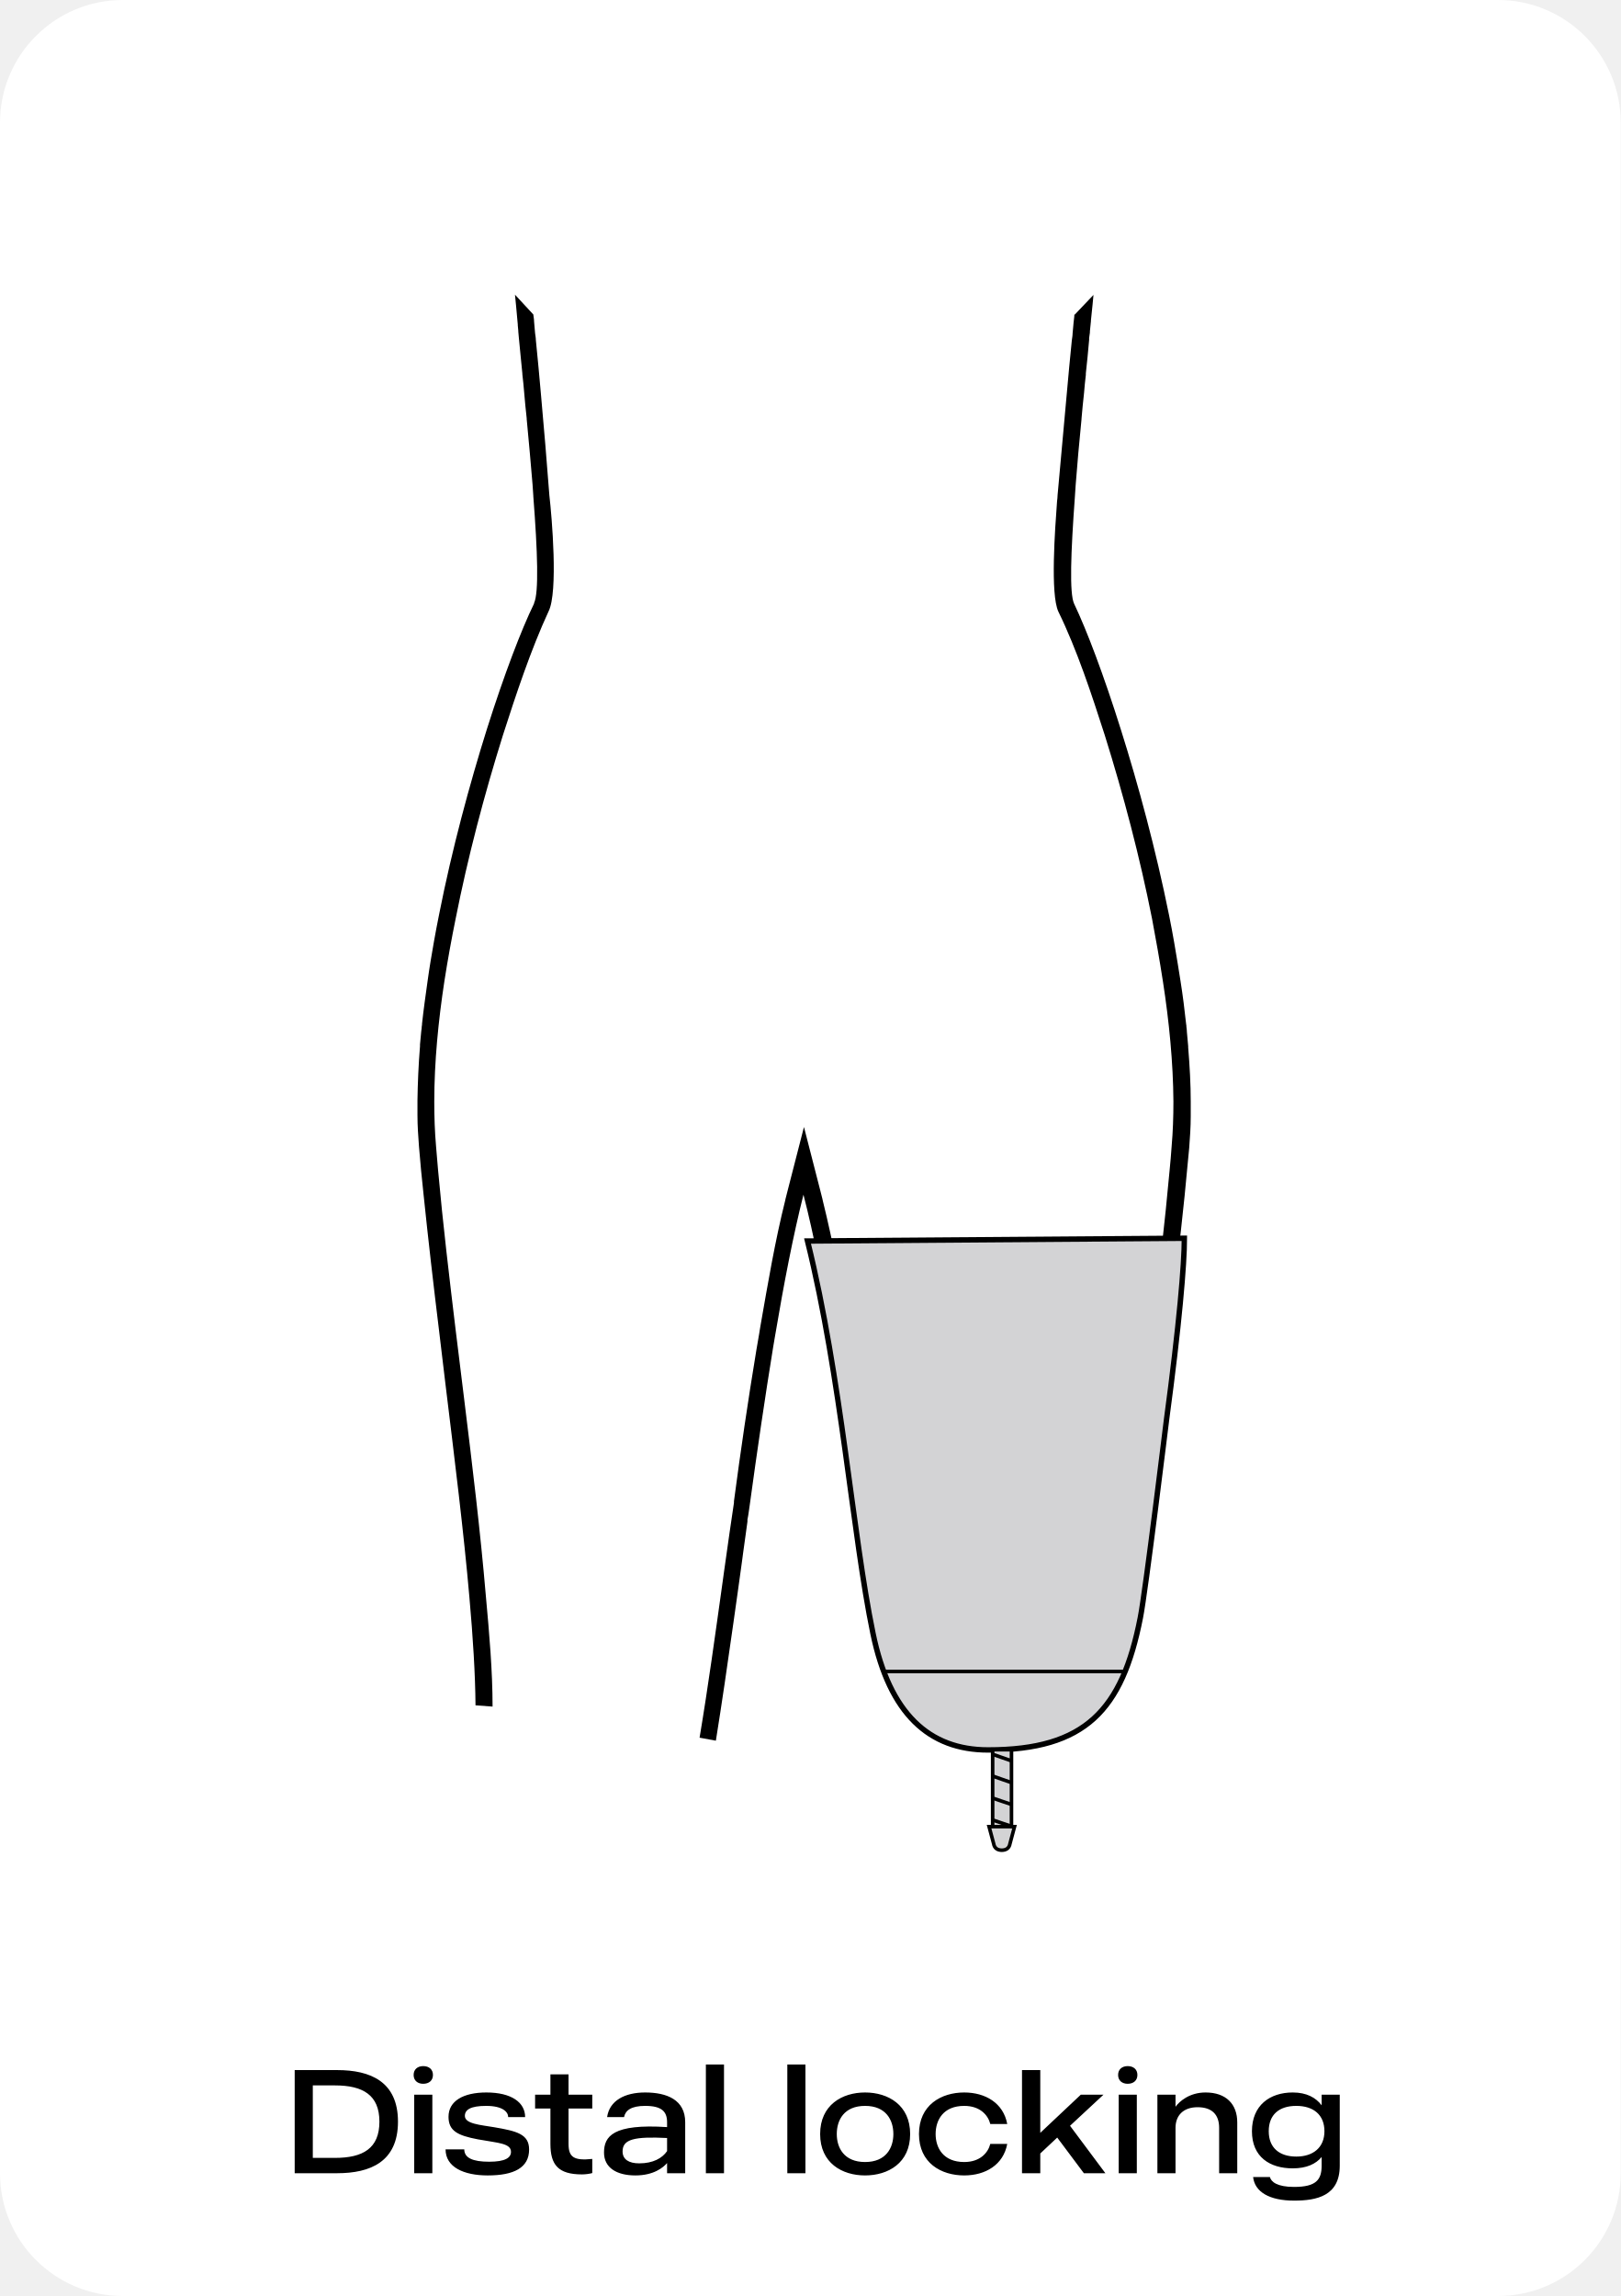
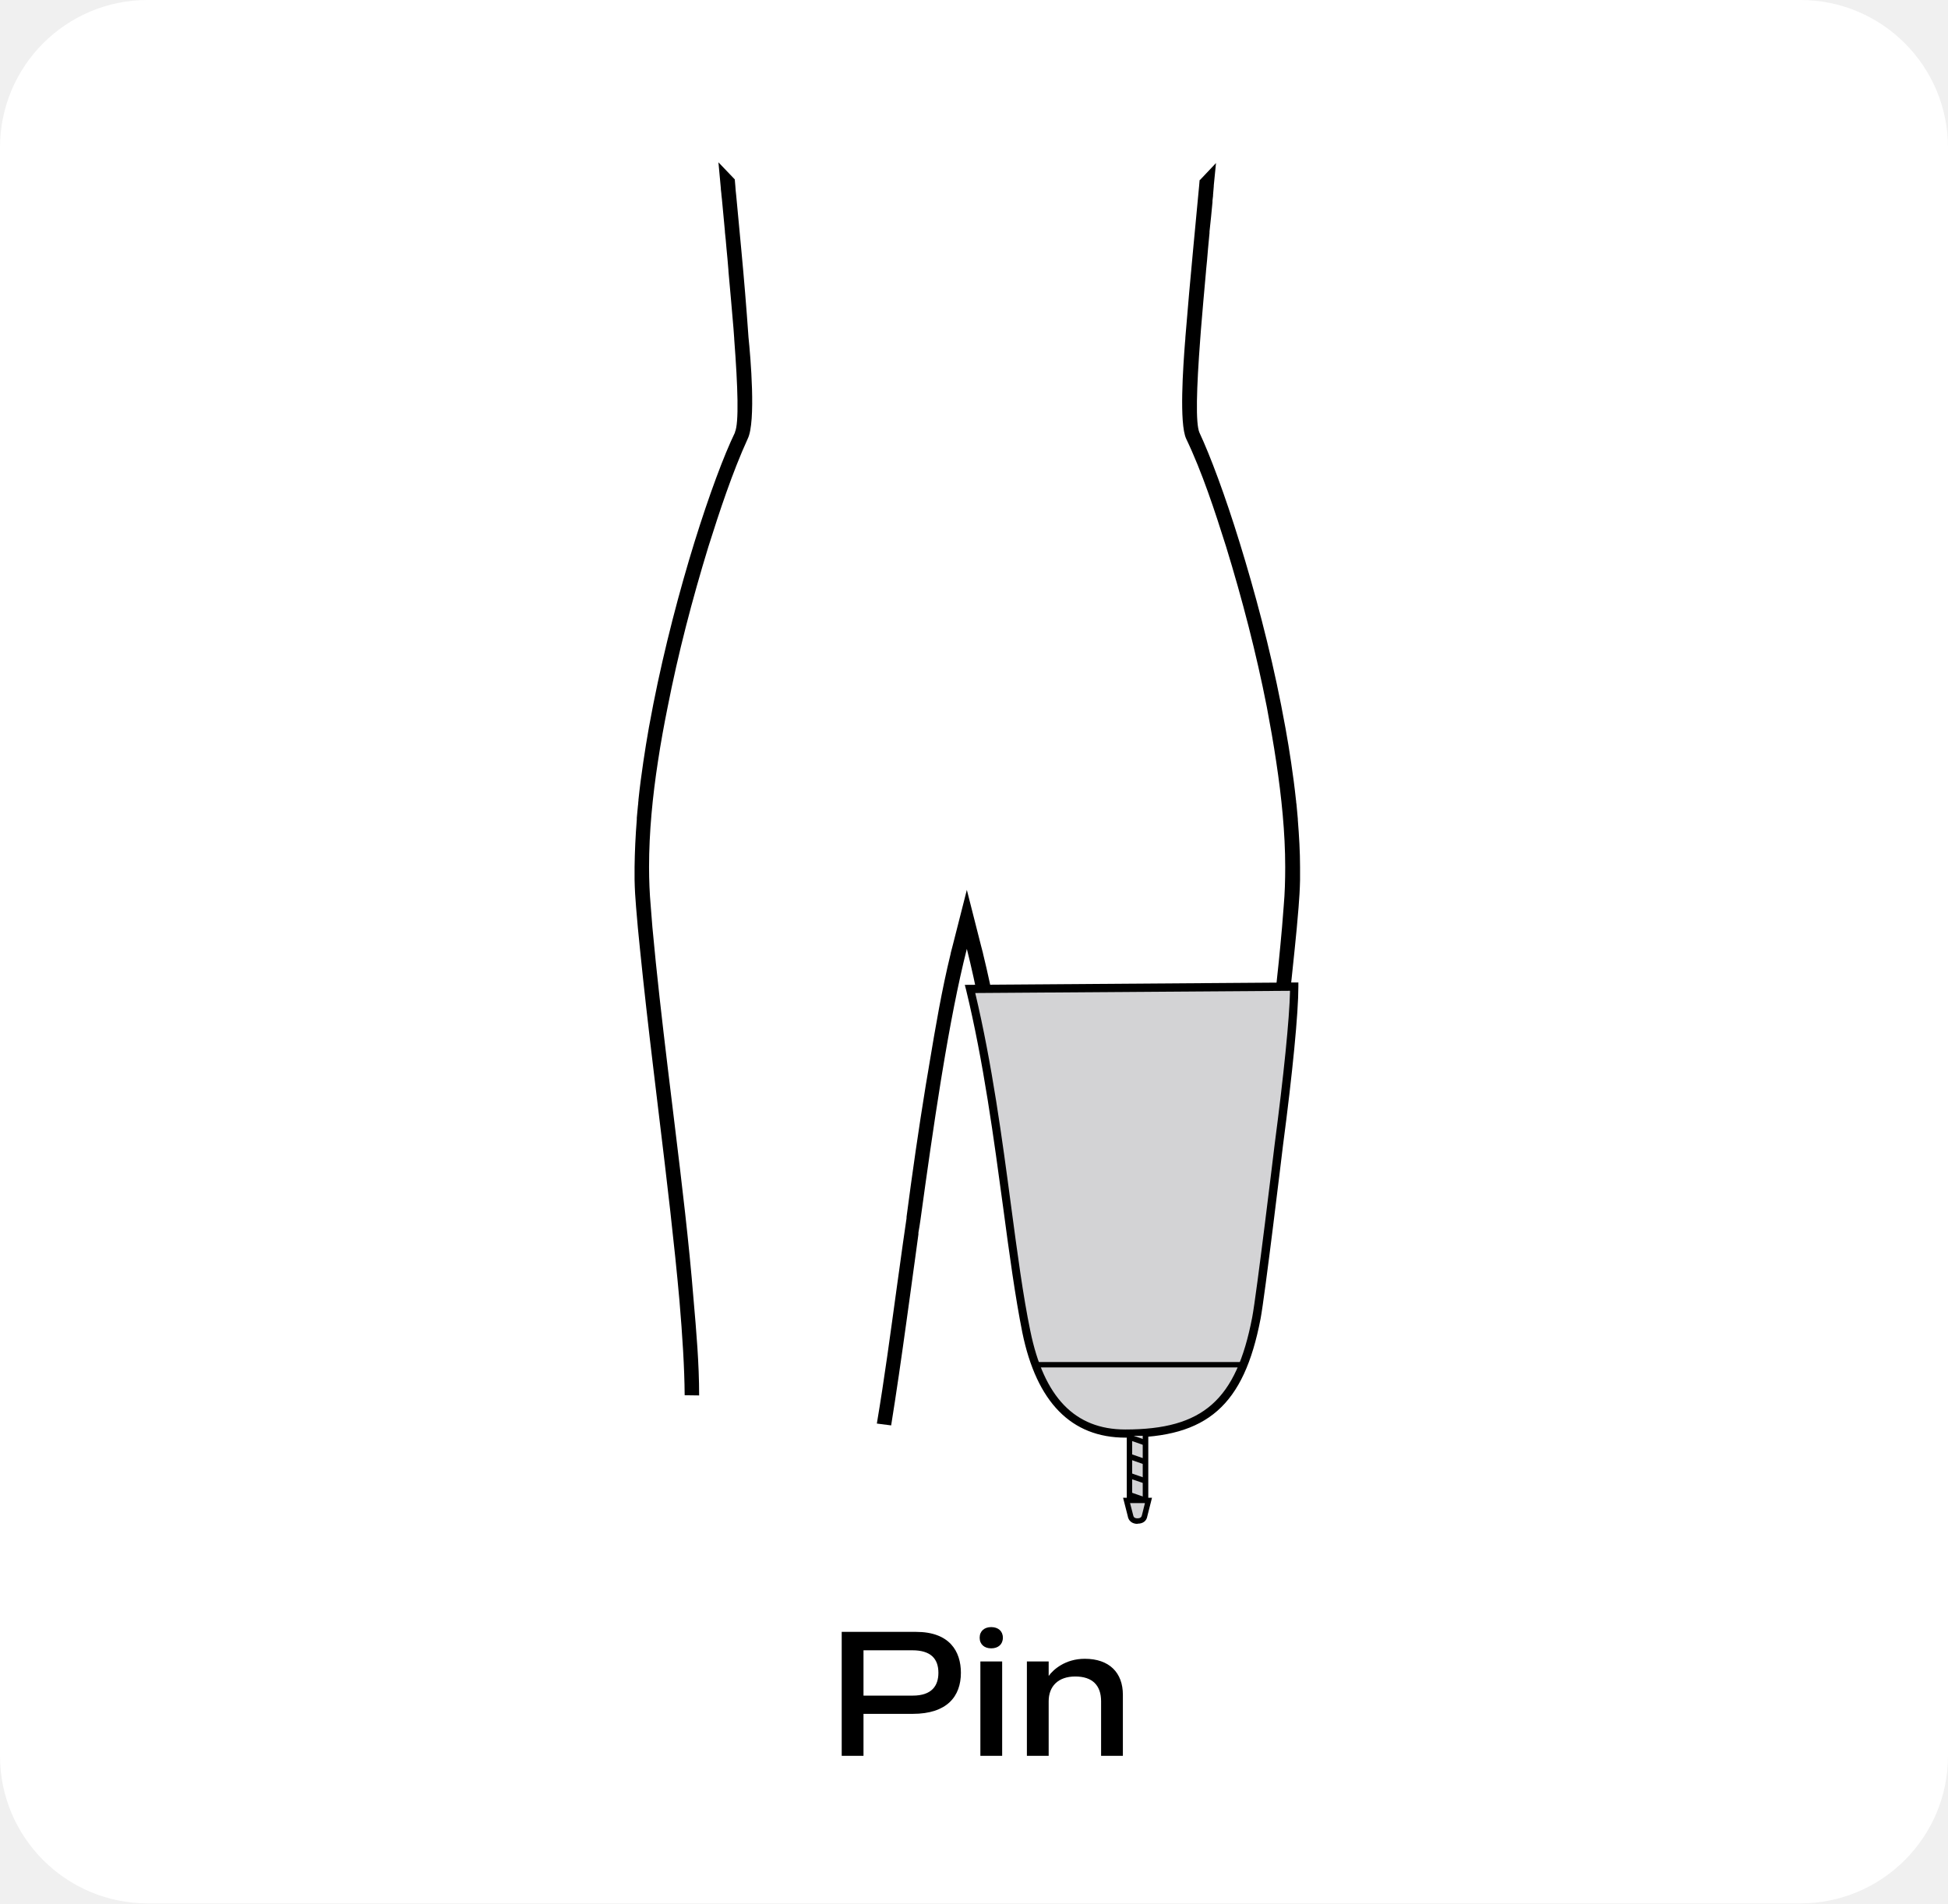
- <svg xmlns="http://www.w3.org/2000/svg" width="132" height="187" viewBox="0 0 132 187" fill="none">
-   <rect width="132" height="187" rx="10" fill="white" />
-   <path d="M27.457 168.6C30.169 168.6 32.413 169.536 32.413 172.8C32.413 176.064 30.169 177 27.457 177H24.001V168.6H27.457ZM27.277 175.752C29.569 175.752 30.901 174.972 30.901 172.8C30.901 170.64 29.569 169.848 27.277 169.848H25.477V175.752H27.277ZM33.736 177V170.604H35.212V177H33.736ZM34.468 169.716C34.013 169.716 33.688 169.452 33.688 168.996C33.688 168.54 34.013 168.276 34.468 168.276C34.937 168.276 35.261 168.54 35.261 168.996C35.261 169.452 34.937 169.716 34.468 169.716ZM40.261 173.256C42.073 173.568 43.093 173.808 43.093 175.068C43.093 176.556 41.857 177.18 39.721 177.18C37.777 177.18 36.289 176.508 36.289 175.056H37.813C37.813 175.752 38.497 176.064 39.841 176.064C41.149 176.064 41.617 175.74 41.617 175.26C41.617 174.552 40.549 174.54 38.917 174.24C37.261 173.928 36.529 173.544 36.529 172.404C36.529 171.12 37.729 170.424 39.613 170.424C41.665 170.424 42.769 171.24 42.769 172.428H41.389C41.389 172.02 40.957 171.516 39.589 171.516C38.305 171.516 37.861 171.84 37.861 172.332C37.861 172.98 39.121 173.064 40.261 173.256ZM48.237 171.732H46.305V174.612C46.305 175.692 46.737 175.992 48.237 175.836V176.988C48.021 177.048 47.697 177.096 47.397 177.096C45.453 177.096 44.829 176.304 44.829 174.612V171.732H43.581V170.604H44.829V168.948H46.305V170.604H48.237V171.732ZM52.542 170.424C54.306 170.424 55.806 171.012 55.806 172.848V177H54.33V176.172C54.018 176.532 53.25 177.18 51.75 177.18C50.214 177.18 49.194 176.544 49.194 175.32C49.194 174 49.914 172.956 54.33 173.244V172.848C54.33 171.96 53.874 171.516 52.542 171.516C51.402 171.516 50.934 171.888 50.826 172.428H49.446C49.638 171.084 50.886 170.424 52.542 170.424ZM54.33 175.2V174.132C51.666 174 50.706 174.228 50.706 175.224C50.706 175.872 51.21 176.196 52.062 176.196C53.19 176.196 53.934 175.776 54.33 175.2ZM57.49 168.144H58.966V177H57.49V168.144ZM64.123 168.144H65.599V177H64.123V168.144ZM70.456 170.424C72.328 170.424 74.127 171.444 74.127 173.808C74.127 176.172 72.328 177.18 70.456 177.18C68.584 177.18 66.796 176.172 66.796 173.808C66.796 171.444 68.584 170.424 70.456 170.424ZM70.456 176.088C72.171 176.088 72.76 174.924 72.76 173.808C72.76 172.68 72.171 171.516 70.456 171.516C68.74 171.516 68.151 172.68 68.151 173.808C68.151 174.924 68.74 176.088 70.456 176.088ZM78.53 176.088C79.826 176.088 80.474 175.332 80.654 174.612H82.034C81.722 176.316 80.258 177.18 78.53 177.18C76.658 177.18 74.846 176.172 74.846 173.808C74.846 171.444 76.658 170.424 78.53 170.424C80.258 170.424 81.722 171.288 82.034 172.992H80.654C80.474 172.272 79.826 171.516 78.53 171.516C76.814 171.516 76.202 172.68 76.202 173.808C76.202 174.924 76.814 176.088 78.53 176.088ZM88.276 177L86.105 174.096L84.725 175.392V177H83.237V168.6H84.725V173.712L88.025 170.604H89.873L87.148 173.136L90.028 177H88.276ZM91.112 177V170.604H92.588V177H91.112ZM91.844 169.716C91.388 169.716 91.064 169.452 91.064 168.996C91.064 168.54 91.388 168.276 91.844 168.276C92.311 168.276 92.635 168.54 92.635 168.996C92.635 169.452 92.311 169.716 91.844 169.716ZM98.188 170.424C99.856 170.424 100.768 171.372 100.768 172.86V177H99.292V173.304C99.292 172.224 98.704 171.624 97.54 171.624C96.376 171.624 95.74 172.296 95.74 173.304V177H94.264V170.604H95.74V171.588C96.04 171.168 96.856 170.424 98.188 170.424ZM107.64 170.604H109.116V176.388C109.116 178.86 107.232 179.232 105.396 179.232C103.392 179.232 102.192 178.524 102.06 177.312H103.428C103.524 177.696 104.004 178.116 105.396 178.116C107.184 178.116 107.64 177.54 107.64 176.388V175.68C107.172 176.244 106.416 176.604 105.288 176.604C103.428 176.604 101.964 175.68 101.964 173.58C101.964 171.468 103.428 170.424 105.288 170.424C106.416 170.424 107.172 170.844 107.64 171.468V170.604ZM105.576 175.644C106.956 175.644 107.868 174.9 107.868 173.58C107.868 172.248 106.98 171.516 105.576 171.516C104.184 171.516 103.332 172.224 103.332 173.58C103.332 174.924 104.196 175.644 105.576 175.644Z" fill="black" />
-   <g clip-path="url(#clip0_9371_4496)">
-     <path fill-rule="evenodd" clip-rule="evenodd" d="M58.304 141.772C58.781 138.791 59.258 135.545 59.735 132.155C59.963 130.502 60.212 128.827 60.44 127.112L60.523 126.479C60.648 125.642 60.751 124.785 60.876 123.927V123.764C60.959 123.376 61 122.967 61.062 122.579C61.664 118.169 62.306 113.8 62.97 109.716C63.012 109.43 63.074 109.144 63.115 108.859C63.841 104.55 64.608 100.589 65.438 97.302C66.288 100.589 67.055 104.55 67.781 108.879C67.823 109.144 67.864 109.43 67.926 109.716C68.611 113.82 69.233 118.21 69.855 122.579C69.917 122.988 69.959 123.376 70.021 123.784V123.927C70.166 124.764 70.27 125.581 70.394 126.398L70.519 127.276C70.622 128.011 70.726 128.746 70.83 129.481H72.24C72.198 129.236 72.177 129.011 72.136 128.766C72.053 128.215 71.991 127.664 71.908 127.092C71.68 125.52 71.472 123.947 71.244 122.375V122.253C70.684 118.169 70.104 114.086 69.419 109.961C69.337 109.512 69.274 109.063 69.191 108.634C68.569 105 67.885 101.304 66.993 97.71V97.69C66.931 97.445 66.869 97.2 66.806 96.955L65.479 91.789L64.152 96.955C64.09 97.2 64.028 97.445 63.965 97.69V97.71C63.115 101.1 62.535 104.571 61.933 108.001C61.892 108.205 61.871 108.409 61.83 108.634C61.747 109.083 61.684 109.512 61.602 109.961C60.917 114.106 60.316 118.19 59.777 122.273V122.396C59.528 124.029 59.3 125.663 59.072 127.276C59.009 127.766 58.926 128.256 58.864 128.766C58.263 133.054 57.682 137.321 56.977 141.527" fill="black" />
-     <path fill-rule="evenodd" clip-rule="evenodd" d="M87.502 25.613C87.502 25.817 87.461 26.021 87.44 26.246C87.419 26.552 87.378 26.858 87.357 27.165C87.357 27.349 87.316 27.532 87.295 27.716C87.15 29.186 87.005 30.636 86.88 32.106C86.631 34.842 86.382 37.578 86.134 40.334C86.134 40.477 86.113 40.641 86.092 40.824C85.926 43.07 85.532 48.379 86.196 49.808C87.73 52.953 88.912 56.567 89.97 59.854C91.505 64.754 92.832 69.798 93.827 74.82C94.138 76.474 94.449 78.21 94.719 79.966C95.217 83.192 95.548 86.52 95.569 89.726C95.569 90.951 95.528 92.176 95.424 93.36C95.382 94.013 95.32 94.667 95.258 95.32C94.864 99.689 94.346 104.018 93.827 108.326C93.599 110.307 93.35 112.308 93.101 114.288C92.479 119.352 91.836 124.436 91.359 129.5H92.79C93.246 124.416 93.952 118.699 94.677 112.839C94.864 111.389 95.03 109.939 95.217 108.49C95.673 104.753 96.108 100.996 96.482 97.382C96.606 96.055 96.73 94.769 96.855 93.483C96.917 92.645 96.979 91.788 96.979 90.91C96.979 90.522 96.979 90.114 96.979 89.726C96.979 88.317 96.896 86.826 96.772 85.315V85.213C96.73 84.825 96.71 84.458 96.668 84.07C96.668 83.927 96.647 83.784 96.627 83.621C96.627 83.559 96.627 83.498 96.606 83.416C96.482 82.273 96.336 81.089 96.15 79.925C95.984 78.884 95.818 77.822 95.631 76.76C95.507 76.025 95.362 75.29 95.217 74.555C94.138 69.206 92.707 63.917 91.297 59.446C89.887 54.954 88.498 51.299 87.482 49.175C87.088 48.338 87.212 45.01 87.544 40.457C87.564 40.13 87.585 39.824 87.606 39.518C87.73 37.864 87.896 36.047 88.083 34.148V34.107C88.145 33.413 88.207 32.718 88.29 32.004C88.332 31.514 88.373 31.024 88.436 30.534V30.411C88.539 29.513 88.622 28.594 88.705 27.675V27.532L88.767 27.083V27.042V26.981L88.85 26.164V26.103C88.933 25.409 89.058 24.02 89.058 24.02L87.523 25.633L87.502 25.613ZM40.117 138.994C40.117 136.054 39.848 133.032 39.578 130.072C39.122 124.681 38.459 119.27 37.795 113.88C37.567 112.022 37.339 110.184 37.111 108.326C36.592 104.018 36.074 99.689 35.68 95.32C35.617 94.667 35.576 94.013 35.514 93.36C35.41 92.176 35.369 90.971 35.369 89.726C35.369 86.499 35.7 83.13 36.198 79.884C36.468 78.149 36.779 76.454 37.111 74.82C38.106 69.798 39.433 64.754 40.968 59.854C42.025 56.567 43.228 52.932 44.68 49.788C45.468 48.216 44.949 42.131 44.742 40.334C44.535 37.598 44.306 34.862 44.058 32.126C43.933 30.656 43.788 29.166 43.643 27.696C43.643 27.512 43.601 27.328 43.581 27.144C43.56 26.818 43.518 26.511 43.498 26.185C43.498 26.001 43.456 25.797 43.435 25.613L41.942 24C41.942 24 42.108 25.633 42.17 26.43V26.491L42.212 26.94V27.001L42.254 27.471C42.357 28.471 42.44 29.452 42.544 30.432V30.493C42.606 30.983 42.648 31.473 42.689 31.943C42.751 32.657 42.813 33.372 42.896 34.066V34.127C43.083 36.006 43.228 37.803 43.373 39.456C43.394 39.763 43.415 40.089 43.435 40.375V40.416C43.788 44.969 43.892 48.277 43.498 49.114V49.155C42.461 51.279 41.071 54.913 39.661 59.364C38.251 63.856 36.82 69.124 35.763 74.473C35.617 75.208 35.472 75.943 35.348 76.658C35.161 77.72 34.975 78.802 34.83 79.864C34.664 81.048 34.498 82.212 34.373 83.376C34.373 83.437 34.373 83.519 34.352 83.58C34.352 83.702 34.332 83.825 34.311 83.968C34.27 84.335 34.249 84.703 34.207 85.07V85.152V85.213C34.083 86.724 34.021 88.215 34 89.624C34 90.032 34 90.42 34 90.828C34 91.706 34.062 92.543 34.124 93.38C34.228 94.667 34.352 95.974 34.498 97.301C34.871 100.915 35.306 104.672 35.763 108.408C35.929 109.858 36.115 111.307 36.281 112.737C37.028 118.862 37.774 124.824 38.23 130.092C38.521 133.359 38.707 136.34 38.728 138.892" fill="black" />
-     <path d="M65.769 101.076C68.548 112.306 69.419 124.904 71.099 133.03C72.447 139.585 75.682 142.525 80.472 142.525C88.394 142.525 91.401 139.278 92.873 131.764C93.288 129.702 95.009 115.614 95.009 115.614C96.046 107.896 96.461 102.955 96.461 100.852L65.769 101.076Z" fill="#D3D3D5" stroke="black" stroke-width="0.44" stroke-miterlimit="10" />
-     <path d="M82.38 142.508H80.846V149.001H82.38V142.508Z" fill="#D3D3D5" stroke="black" stroke-width="0.29" stroke-miterlimit="10" />
-     <path d="M81.613 150.693C81.24 150.693 80.991 150.529 80.928 150.162L80.555 148.773H82.629L82.256 150.162C82.193 150.529 81.945 150.693 81.571 150.693H81.613Z" fill="#D3D3D5" stroke="black" stroke-width="0.29" stroke-miterlimit="10" />
-     <path d="M80.763 142.852L82.463 143.444" stroke="black" stroke-width="0.29" stroke-miterlimit="10" />
-     <path d="M80.763 144.625L82.463 145.217" stroke="black" stroke-width="0.29" stroke-miterlimit="10" />
-     <path d="M80.763 146.422L82.463 146.994" stroke="black" stroke-width="0.29" stroke-miterlimit="10" />
-     <path d="M80.763 148.203L82.463 148.775" stroke="black" stroke-width="0.29" stroke-miterlimit="10" />
-     <path d="M72.094 136.133H91.629" stroke="black" stroke-width="0.29" stroke-miterlimit="10" />
-   </g>
-   <defs>
-     <clipPath id="clip0_9371_4496">
-       <rect width="63" height="127" fill="white" transform="translate(34 24)" />
-     </clipPath>
-   </defs>
+ <svg xmlns="http://www.w3.org/2000/svg" width="132" height="129" viewBox="0 0 132 129" fill="none">
+   <rect width="132" height="129" rx="10" fill="white" />
+   <path d="M62.076 110.6C64.356 110.6 65.112 111.932 65.112 113.372C65.112 114.98 64.164 116.156 61.848 116.156H58.512V119H57.036V110.6H62.076ZM61.848 114.92C63.144 114.92 63.588 114.248 63.588 113.372C63.588 112.424 63.072 111.848 61.824 111.848H58.512V114.92H61.848ZM66.432 119V112.604H67.908V119H66.432ZM67.164 111.716C66.708 111.716 66.384 111.452 66.384 110.996C66.384 110.54 66.708 110.276 67.164 110.276C67.632 110.276 67.956 110.54 67.956 110.996C67.956 111.452 67.632 111.716 67.164 111.716ZM73.508 112.424C75.176 112.424 76.088 113.372 76.088 114.86V119H74.612V115.304C74.612 114.224 74.024 113.624 72.86 113.624C71.696 113.624 71.06 114.296 71.06 115.304V119H69.584V112.604H71.06V113.588C71.36 113.168 72.176 112.424 73.508 112.424Z" fill="black" />
+   <path fill-rule="evenodd" clip-rule="evenodd" d="M60.386 96.606C60.737 94.431 61.077 92.068 61.416 89.617C61.58 88.41 61.756 87.19 61.919 85.958L61.982 85.506C62.07 84.89 62.145 84.274 62.233 83.658V83.544C62.284 83.255 62.334 82.966 62.372 82.677C62.812 79.471 63.264 76.291 63.742 73.324C63.78 73.11 63.805 72.909 63.843 72.708C64.358 69.578 64.911 66.686 65.515 64.31C66.118 66.699 66.671 69.578 67.187 72.721C67.224 72.922 67.249 73.123 67.287 73.324C67.765 76.303 68.23 79.496 68.67 82.677C68.708 82.979 68.746 83.268 68.783 83.544V83.658C68.884 84.261 68.959 84.865 69.047 85.455L69.135 86.097C69.211 86.637 69.286 87.165 69.362 87.693H70.367C70.342 87.517 70.317 87.354 70.292 87.178C70.242 86.775 70.179 86.373 70.128 85.971C69.978 84.827 69.814 83.683 69.651 82.551V82.463C69.261 79.496 68.834 76.53 68.343 73.525C68.293 73.198 68.243 72.884 68.18 72.557C67.74 69.917 67.249 67.227 66.608 64.612V64.599C66.558 64.423 66.52 64.247 66.47 64.071L65.515 60.312L64.559 64.071C64.509 64.247 64.471 64.423 64.421 64.599V64.624C63.818 67.088 63.39 69.615 62.975 72.105C62.95 72.255 62.925 72.406 62.9 72.557C62.849 72.884 62.787 73.198 62.736 73.525C62.246 76.53 61.819 79.509 61.429 82.476V82.564C61.253 83.746 61.09 84.927 60.926 86.122C60.876 86.486 60.825 86.838 60.775 87.203C60.348 90.308 59.933 93.426 59.417 96.481" fill="black" />
+   <path fill-rule="evenodd" clip-rule="evenodd" d="M81.293 12.144C81.28 12.295 81.267 12.446 81.255 12.597C81.23 12.823 81.217 13.037 81.192 13.263C81.179 13.401 81.167 13.539 81.154 13.665C81.054 14.734 80.953 15.79 80.853 16.858C80.664 18.845 80.488 20.843 80.325 22.842C80.325 22.943 80.312 23.056 80.299 23.194C80.174 24.829 79.897 28.688 80.375 29.731C81.469 32.019 82.323 34.647 83.078 37.035C84.171 40.593 85.127 44.264 85.843 47.922C86.07 49.129 86.296 50.386 86.485 51.669C86.837 54.007 87.088 56.433 87.088 58.759C87.088 59.651 87.063 60.544 86.987 61.399C86.95 61.877 86.912 62.354 86.874 62.832C86.598 66 86.221 69.143 85.856 72.286C85.68 73.731 85.504 75.177 85.328 76.623C84.875 80.306 84.423 83.99 84.083 87.686H85.102C85.441 83.99 85.931 79.829 86.447 75.579C86.573 74.523 86.698 73.467 86.824 72.411C87.151 69.683 87.465 66.968 87.729 64.341C87.83 63.385 87.918 62.43 87.993 61.499C88.043 60.896 88.081 60.267 88.094 59.639C88.094 59.35 88.094 59.061 88.094 58.771C88.094 57.741 88.031 56.672 87.943 55.566V55.503C87.918 55.226 87.893 54.95 87.867 54.673C87.867 54.573 87.842 54.459 87.83 54.359C87.83 54.309 87.83 54.258 87.817 54.221C87.729 53.378 87.616 52.536 87.49 51.681C87.377 50.914 87.251 50.147 87.113 49.381C87.013 48.853 86.912 48.312 86.811 47.784C86.045 43.887 85.014 40.053 84.008 36.797C83.002 33.528 81.997 30.863 81.28 29.329C81.003 28.726 81.079 26.312 81.33 22.981C81.343 22.742 81.368 22.528 81.381 22.302C81.481 21.095 81.594 19.775 81.72 18.405V18.379C81.77 17.877 81.821 17.374 81.858 16.858C81.896 16.506 81.921 16.142 81.959 15.79V15.689C82.034 15.035 82.097 14.369 82.16 13.703V13.602L82.198 13.275V13.25V13.213L82.248 12.622V12.571C82.298 12.069 82.399 11.05 82.399 11.05L81.293 12.219V12.144ZM47.375 94.575C47.375 92.425 47.186 90.238 46.998 88.088C46.683 84.166 46.206 80.243 45.728 76.321C45.565 74.976 45.401 73.631 45.238 72.286C44.861 69.143 44.496 66 44.207 62.832C44.169 62.354 44.131 61.877 44.094 61.399C44.018 60.544 43.981 59.664 43.981 58.759C43.981 56.408 44.219 53.969 44.584 51.606C44.773 50.349 44.999 49.117 45.238 47.935C45.954 44.277 46.91 40.618 48.003 37.048C48.758 34.659 49.625 32.019 50.669 29.731C51.234 28.587 50.857 24.175 50.719 22.855C50.581 20.869 50.417 18.882 50.229 16.896C50.128 15.827 50.027 14.746 49.927 13.678C49.914 13.539 49.902 13.401 49.889 13.275C49.864 13.049 49.839 12.81 49.826 12.584C49.814 12.446 49.801 12.307 49.789 12.157L48.682 11C48.682 11 48.795 12.182 48.846 12.773V12.823L48.883 13.15V13.187L48.921 13.527C48.984 14.256 49.059 14.973 49.122 15.677V15.727C49.16 16.079 49.198 16.431 49.223 16.783C49.273 17.311 49.323 17.814 49.361 18.329V18.379C49.487 19.75 49.6 21.057 49.701 22.251C49.713 22.478 49.738 22.704 49.751 22.93V22.968C50.002 26.274 50.078 28.675 49.801 29.291V29.317C49.059 30.85 48.066 33.503 47.061 36.734C46.055 39.99 45.037 43.837 44.27 47.721C44.169 48.262 44.069 48.79 43.968 49.318C43.83 50.097 43.704 50.877 43.591 51.643C43.465 52.498 43.352 53.353 43.264 54.195C43.264 54.246 43.264 54.296 43.251 54.346C43.251 54.434 43.239 54.535 43.226 54.623C43.201 54.899 43.176 55.163 43.151 55.427V55.49V55.541C43.063 56.647 43.013 57.715 43 58.759C43 59.048 43 59.35 43 59.626C43.013 60.267 43.05 60.883 43.101 61.474C43.176 62.417 43.264 63.36 43.365 64.315C43.629 66.943 43.943 69.671 44.27 72.399C44.395 73.455 44.521 74.498 44.647 75.542C45.187 79.992 45.703 84.342 46.042 88.163C46.243 90.539 46.382 92.702 46.394 94.562" fill="black" />
+   <path d="M65.729 67.015C67.728 75.186 68.344 84.338 69.538 90.247C70.507 95.012 72.82 97.149 76.252 97.149C81.934 97.149 84.071 94.785 85.127 89.329C85.416 87.821 86.648 77.588 86.648 77.588C87.39 71.981 87.692 68.385 87.692 66.852L65.717 67.002L65.729 67.015Z" fill="#D3D3D5" />
+   <path d="M76.264 97.436C72.593 97.436 70.242 95.035 69.274 90.308C68.796 87.92 68.394 84.978 67.979 81.86C67.351 77.221 66.647 71.954 65.465 67.089L65.377 66.749L87.98 66.586V66.862C87.98 68.66 87.591 72.683 86.937 77.636C86.887 78.051 85.705 87.894 85.416 89.391C84.284 95.261 81.808 97.436 76.264 97.436ZM66.081 67.29C67.225 72.092 67.916 77.234 68.52 81.785C68.935 84.89 69.324 87.832 69.815 90.195C70.732 94.696 72.832 96.883 76.251 96.883C81.519 96.883 83.769 94.897 84.85 89.29C85.139 87.806 86.359 77.674 86.371 77.573C86.987 72.884 87.377 69.037 87.415 67.152L66.081 67.302V67.29Z" fill="black" />
+   <path d="M77.633 97.125H76.54V101.852H77.633V97.125Z" fill="#D3D3D5" />
+   <path d="M77.81 102.037H76.352V96.945H77.81V102.037ZM76.717 101.66H77.433V97.31H76.717V101.66Z" fill="black" />
+   <path d="M77.081 103.099C76.817 103.099 76.641 102.985 76.603 102.721L76.339 101.703H77.822L77.558 102.721C77.521 102.985 77.345 103.099 77.081 103.099Z" fill="#D3D3D5" />
+   <path d="M77.081 103.28C76.717 103.28 76.465 103.079 76.415 102.74L76.101 101.508H78.062L77.747 102.752C77.697 103.079 77.458 103.268 77.081 103.268V103.28ZM76.578 101.885L76.779 102.664C76.805 102.803 76.855 102.903 77.081 102.903C77.307 102.903 77.358 102.79 77.383 102.677L77.584 101.872H76.566L76.578 101.885Z" fill="black" />
+   <path d="M77.634 97.99L76.415 97.563L76.528 97.211L77.76 97.638L77.634 97.99Z" fill="black" />
+   <path d="M77.634 99.287L76.415 98.86L76.528 98.508L77.76 98.935L77.634 99.287Z" fill="black" />
+   <path d="M77.634 100.572L76.415 100.157L76.528 99.805L77.76 100.232L77.634 100.572Z" fill="black" />
+   <path d="M77.634 101.876L76.415 101.461L76.528 101.109L77.76 101.537L77.634 101.876Z" fill="black" />
+   <path d="M84.246 92.312H70.254V92.677H84.246V92.312Z" fill="black" />
</svg>
